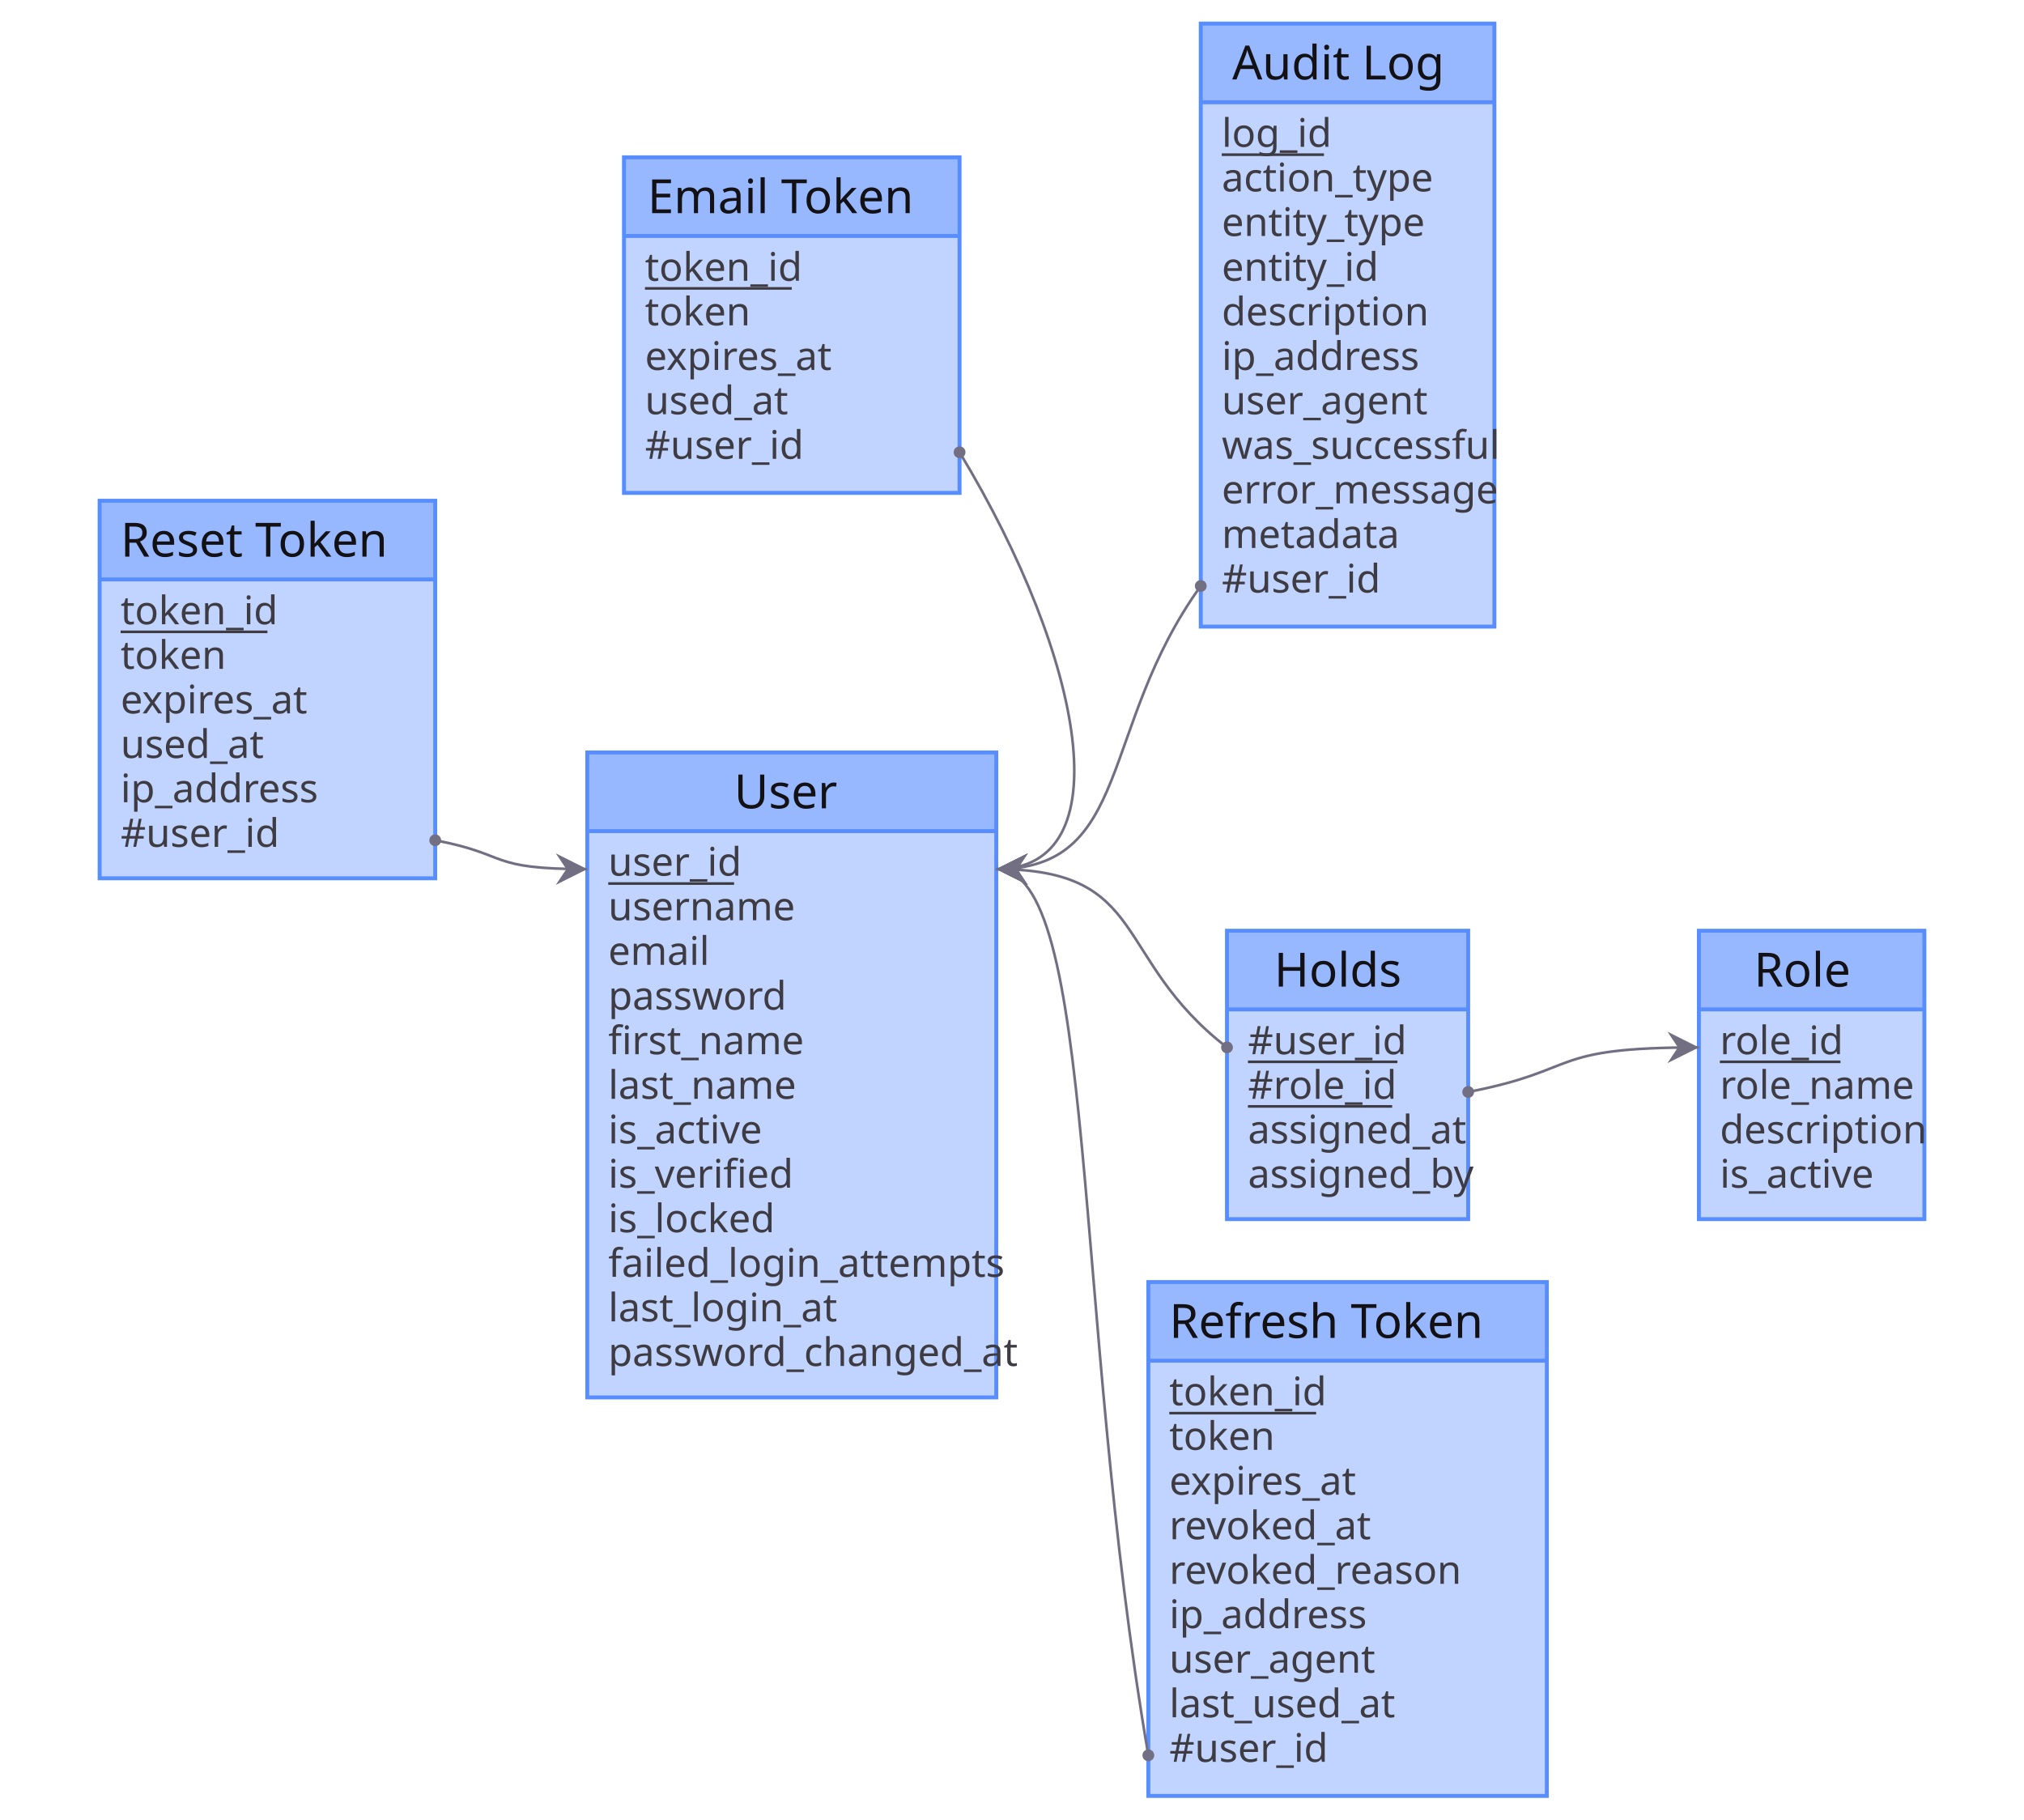
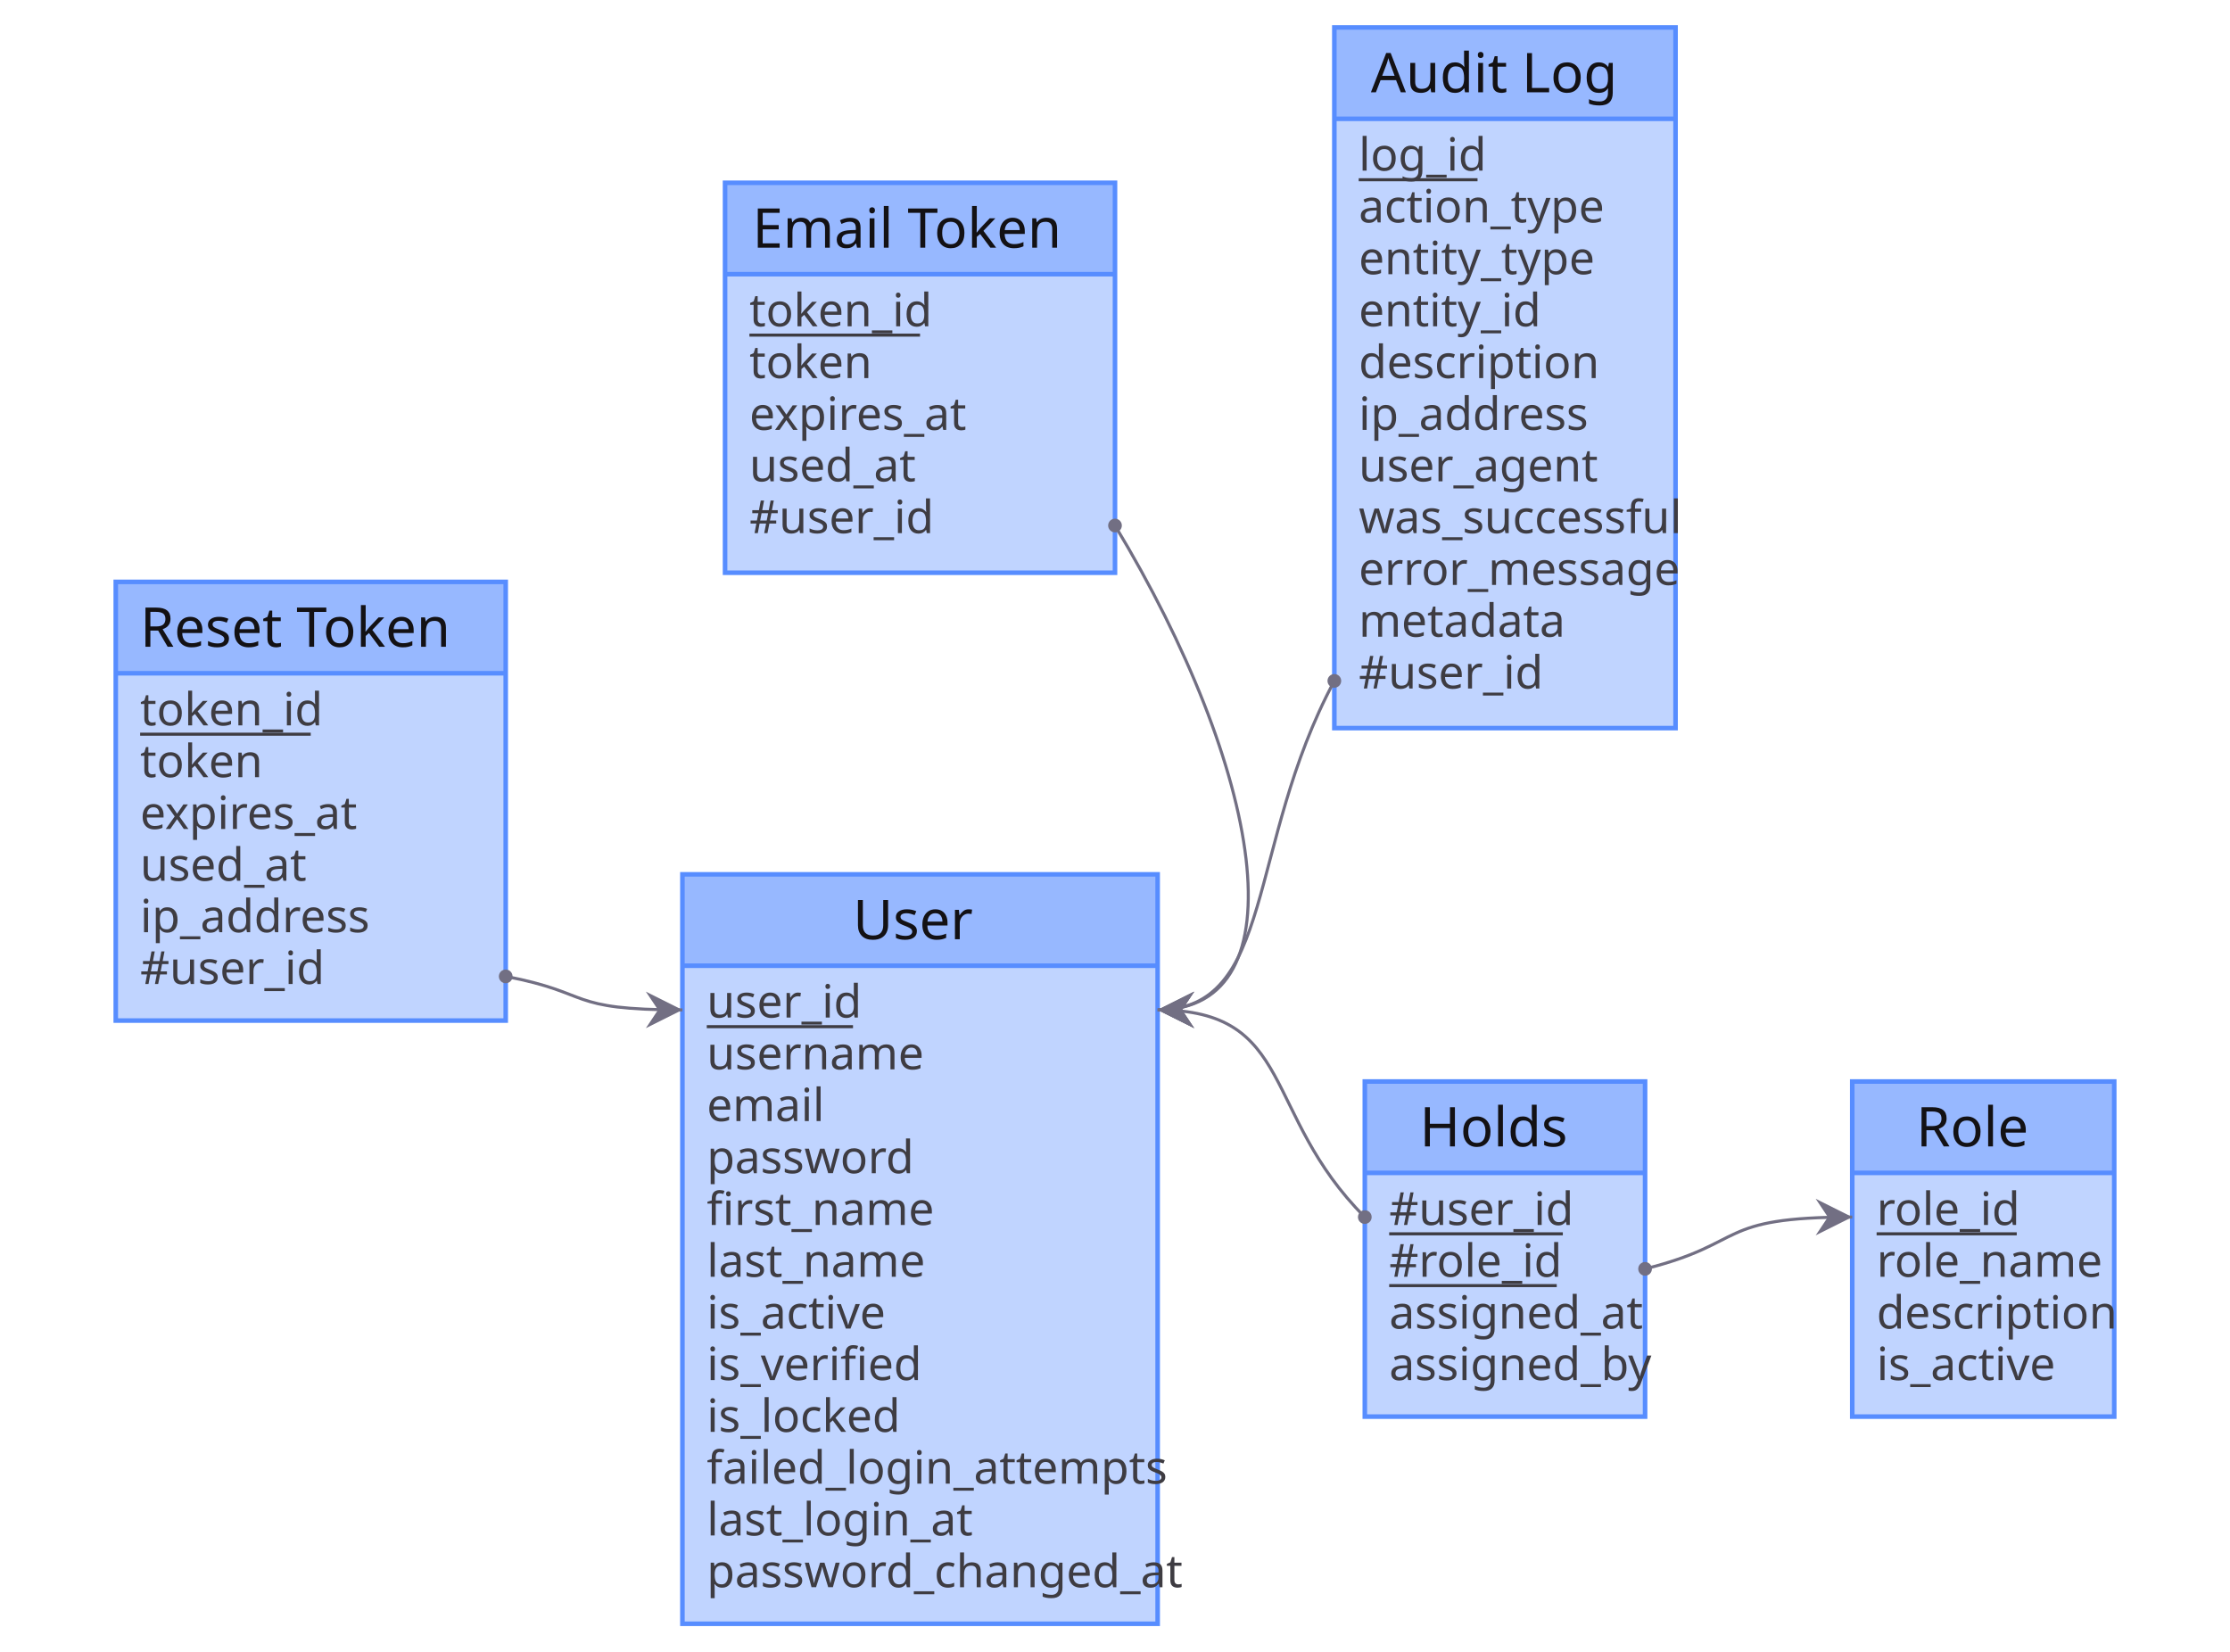
- <svg xmlns="http://www.w3.org/2000/svg" width="772" height="694" viewBox="0 0 772 694">
-   <rect x="0" y="0" width="772" height="694" fill="none" stroke="none" stroke-width="0" />
+ <svg xmlns="http://www.w3.org/2000/svg" width="732" height="542" viewBox="0 0 732 542">
+   <rect x="0" y="0" width="732" height="542" fill="none" stroke="none" stroke-width="0" />
  <g>
    <g>
      <rect x="238" y="60" width="128" height="30" fill="#97b8ff" stroke="none" stroke-width="0" opacity="1" />
      <rect x="238" y="90" width="128" height="98" fill="#c0d4ff" stroke="none" stroke-width="0" opacity="1" />
      <rect x="238" y="60" width="128" height="128" fill="none" stroke="#578dff" stroke-width="1.5" opacity="1" />
      <line x1="238" y1="90" x2="366" y2="90" stroke="#578dff" stroke-width="1.5" />
    </g>
    <text x="247" y="81.3" fill="#131114" font-family="Copperplate" font-size="18">Email Token</text>
    <text x="246" y="107.1" fill="#3e3c42" font-family="Gill Sans" font-size="15">token_id</text>
    <line x1="246" y1="110" x2="302" y2="110" stroke="#3e3c42" stroke-width="1" />
    <text x="246" y="124.1" fill="#3e3c42" font-family="Gill Sans" font-size="15">token</text>
    <text x="246" y="141.1" fill="#3e3c42" font-family="Gill Sans" font-size="15">expires_at</text>
    <text x="246" y="158" fill="#3e3c42" font-family="Gill Sans" font-size="15">used_at</text>
    <text x="246" y="175" fill="#3e3c42" font-family="Gill Sans" font-size="15">#user_id</text>
  </g>
  <g>
    <g>
-       <rect x="458" y="9" width="112" height="30" fill="#97b8ff" stroke="none" stroke-width="0" opacity="1" />
-       <rect x="458" y="39" width="112" height="200" fill="#c0d4ff" stroke="none" stroke-width="0" opacity="1" />
-       <rect x="458" y="9" width="112" height="230" fill="none" stroke="#578dff" stroke-width="1.5" opacity="1" />
-       <line x1="458" y1="39" x2="570" y2="39" stroke="#578dff" stroke-width="1.5" />
+       <rect x="438" y="9" width="112" height="30" fill="#97b8ff" stroke="none" stroke-width="0" opacity="1" />
+       <rect x="438" y="39" width="112" height="200" fill="#c0d4ff" stroke="none" stroke-width="0" opacity="1" />
+       <rect x="438" y="9" width="112" height="230" fill="none" stroke="#578dff" stroke-width="1.5" opacity="1" />
+       <line x1="438" y1="39" x2="550" y2="39" stroke="#578dff" stroke-width="1.5" />
    </g>
-     <text x="470" y="30.3" fill="#131114" font-family="Copperplate" font-size="18">Audit Log</text>
-     <text x="466" y="56" fill="#3e3c42" font-family="Gill Sans" font-size="15">log_id</text>
-     <line x1="466" y1="59" x2="505" y2="59" stroke="#3e3c42" stroke-width="1" />
-     <text x="466" y="73" fill="#3e3c42" font-family="Gill Sans" font-size="15">action_type</text>
-     <text x="466" y="90" fill="#3e3c42" font-family="Gill Sans" font-size="15">entity_type</text>
-     <text x="466" y="107.1" fill="#3e3c42" font-family="Gill Sans" font-size="15">entity_id</text>
-     <text x="466" y="124.1" fill="#3e3c42" font-family="Gill Sans" font-size="15">description</text>
-     <text x="466" y="141.1" fill="#3e3c42" font-family="Gill Sans" font-size="15">ip_address</text>
-     <text x="466" y="158" fill="#3e3c42" font-family="Gill Sans" font-size="15">user_agent</text>
-     <text x="466" y="175" fill="#3e3c42" font-family="Gill Sans" font-size="15">was_successful</text>
-     <text x="466" y="192" fill="#3e3c42" font-family="Gill Sans" font-size="15">error_message</text>
-     <text x="466" y="209" fill="#3e3c42" font-family="Gill Sans" font-size="15">metadata</text>
-     <text x="466" y="226" fill="#3e3c42" font-family="Gill Sans" font-size="15">#user_id</text>
+     <text x="450" y="30.3" fill="#131114" font-family="Copperplate" font-size="18">Audit Log</text>
+     <text x="446" y="56" fill="#3e3c42" font-family="Gill Sans" font-size="15">log_id</text>
+     <line x1="446" y1="59" x2="485" y2="59" stroke="#3e3c42" stroke-width="1" />
+     <text x="446" y="73" fill="#3e3c42" font-family="Gill Sans" font-size="15">action_type</text>
+     <text x="446" y="90" fill="#3e3c42" font-family="Gill Sans" font-size="15">entity_type</text>
+     <text x="446" y="107.1" fill="#3e3c42" font-family="Gill Sans" font-size="15">entity_id</text>
+     <text x="446" y="124.1" fill="#3e3c42" font-family="Gill Sans" font-size="15">description</text>
+     <text x="446" y="141.1" fill="#3e3c42" font-family="Gill Sans" font-size="15">ip_address</text>
+     <text x="446" y="158" fill="#3e3c42" font-family="Gill Sans" font-size="15">user_agent</text>
+     <text x="446" y="175" fill="#3e3c42" font-family="Gill Sans" font-size="15">was_successful</text>
+     <text x="446" y="192" fill="#3e3c42" font-family="Gill Sans" font-size="15">error_message</text>
+     <text x="446" y="209" fill="#3e3c42" font-family="Gill Sans" font-size="15">metadata</text>
+     <text x="446" y="226" fill="#3e3c42" font-family="Gill Sans" font-size="15">#user_id</text>
  </g>
  <g>
    <g>
      <rect x="38" y="191" width="128" height="30" fill="#97b8ff" stroke="none" stroke-width="0" opacity="1" />
      <rect x="38" y="221" width="128" height="114" fill="#c0d4ff" stroke="none" stroke-width="0" opacity="1" />
      <rect x="38" y="191" width="128" height="144" fill="none" stroke="#578dff" stroke-width="1.5" opacity="1" />
      <line x1="38" y1="221" x2="166" y2="221" stroke="#578dff" stroke-width="1.5" />
    </g>
    <text x="46" y="212.3" fill="#131114" font-family="Copperplate" font-size="18">Reset Token</text>
    <text x="46" y="238.1" fill="#3e3c42" font-family="Gill Sans" font-size="15">token_id</text>
    <line x1="46" y1="241" x2="102" y2="241" stroke="#3e3c42" stroke-width="1" />
    <text x="46" y="255.1" fill="#3e3c42" font-family="Gill Sans" font-size="15">token</text>
    <text x="46" y="272.1" fill="#3e3c42" font-family="Gill Sans" font-size="15">expires_at</text>
    <text x="46" y="289.1" fill="#3e3c42" font-family="Gill Sans" font-size="15">used_at</text>
    <text x="46" y="306" fill="#3e3c42" font-family="Gill Sans" font-size="15">ip_address</text>
    <text x="46" y="323" fill="#3e3c42" font-family="Gill Sans" font-size="15">#user_id</text>
  </g>
  <g>
    <g>
      <rect x="224" y="287" width="156" height="30" fill="#97b8ff" stroke="none" stroke-width="0" opacity="1" />
      <rect x="224" y="317" width="156" height="216" fill="#c0d4ff" stroke="none" stroke-width="0" opacity="1" />
      <rect x="224" y="287" width="156" height="246" fill="none" stroke="#578dff" stroke-width="1.5" opacity="1" />
      <line x1="224" y1="317" x2="380" y2="317" stroke="#578dff" stroke-width="1.5" />
    </g>
    <text x="280" y="308.3" fill="#131114" font-family="Copperplate" font-size="18">User</text>
    <text x="232" y="334" fill="#3e3c42" font-family="Gill Sans" font-size="15">user_id</text>
    <line x1="232" y1="337" x2="280" y2="337" stroke="#3e3c42" stroke-width="1" />
    <text x="232" y="351" fill="#3e3c42" font-family="Gill Sans" font-size="15">username</text>
    <text x="232" y="368" fill="#3e3c42" font-family="Gill Sans" font-size="15">email</text>
    <text x="232" y="385.1" fill="#3e3c42" font-family="Gill Sans" font-size="15">password</text>
    <text x="232" y="402.1" fill="#3e3c42" font-family="Gill Sans" font-size="15">first_name</text>
    <text x="232" y="419.1" fill="#3e3c42" font-family="Gill Sans" font-size="15">last_name</text>
    <text x="232" y="436.1" fill="#3e3c42" font-family="Gill Sans" font-size="15">is_active</text>
    <text x="232" y="453" fill="#3e3c42" font-family="Gill Sans" font-size="15">is_verified</text>
    <text x="232" y="470" fill="#3e3c42" font-family="Gill Sans" font-size="15">is_locked</text>
    <text x="232" y="487" fill="#3e3c42" font-family="Gill Sans" font-size="15">failed_login_attempts</text>
    <text x="232" y="504" fill="#3e3c42" font-family="Gill Sans" font-size="15">last_login_at</text>
    <text x="232" y="521" fill="#3e3c42" font-family="Gill Sans" font-size="15">password_changed_at</text>
  </g>
  <g>
    <g>
-       <rect x="468" y="355" width="92" height="30" fill="#97b8ff" stroke="none" stroke-width="0" opacity="1" />
-       <rect x="468" y="385" width="92" height="80" fill="#c0d4ff" stroke="none" stroke-width="0" opacity="1" />
-       <rect x="468" y="355" width="92" height="110" fill="none" stroke="#578dff" stroke-width="1.5" opacity="1" />
-       <line x1="468" y1="385" x2="560" y2="385" stroke="#578dff" stroke-width="1.5" />
+       <rect x="448" y="355" width="92" height="30" fill="#97b8ff" stroke="none" stroke-width="0" opacity="1" />
+       <rect x="448" y="385" width="92" height="80" fill="#c0d4ff" stroke="none" stroke-width="0" opacity="1" />
+       <rect x="448" y="355" width="92" height="110" fill="none" stroke="#578dff" stroke-width="1.5" opacity="1" />
+       <line x1="448" y1="385" x2="540" y2="385" stroke="#578dff" stroke-width="1.5" />
    </g>
-     <text x="486" y="376.3" fill="#131114" font-family="Copperplate" font-size="18">Holds</text>
-     <text x="476" y="402.1" fill="#3e3c42" font-family="Gill Sans" font-size="15">#user_id</text>
-     <line x1="476" y1="405" x2="533" y2="405" stroke="#3e3c42" stroke-width="1" />
-     <text x="476" y="419.1" fill="#3e3c42" font-family="Gill Sans" font-size="15">#role_id</text>
-     <line x1="476" y1="422" x2="531" y2="422" stroke="#3e3c42" stroke-width="1" />
-     <text x="476" y="436.1" fill="#3e3c42" font-family="Gill Sans" font-size="15">assigned_at</text>
-     <text x="476" y="453" fill="#3e3c42" font-family="Gill Sans" font-size="15">assigned_by</text>
+     <text x="466" y="376.3" fill="#131114" font-family="Copperplate" font-size="18">Holds</text>
+     <text x="456" y="402.1" fill="#3e3c42" font-family="Gill Sans" font-size="15">#user_id</text>
+     <line x1="456" y1="405" x2="513" y2="405" stroke="#3e3c42" stroke-width="1" />
+     <text x="456" y="419.1" fill="#3e3c42" font-family="Gill Sans" font-size="15">#role_id</text>
+     <line x1="456" y1="422" x2="511" y2="422" stroke="#3e3c42" stroke-width="1" />
+     <text x="456" y="436.1" fill="#3e3c42" font-family="Gill Sans" font-size="15">assigned_at</text>
+     <text x="456" y="453" fill="#3e3c42" font-family="Gill Sans" font-size="15">assigned_by</text>
  </g>
  <g>
    <g>
-       <rect x="648" y="355" width="86" height="30" fill="#97b8ff" stroke="none" stroke-width="0" opacity="1" />
-       <rect x="648" y="385" width="86" height="80" fill="#c0d4ff" stroke="none" stroke-width="0" opacity="1" />
-       <rect x="648" y="355" width="86" height="110" fill="none" stroke="#578dff" stroke-width="1.5" opacity="1" />
-       <line x1="648" y1="385" x2="734" y2="385" stroke="#578dff" stroke-width="1.5" />
+       <rect x="608" y="355" width="86" height="30" fill="#97b8ff" stroke="none" stroke-width="0" opacity="1" />
+       <rect x="608" y="385" width="86" height="80" fill="#c0d4ff" stroke="none" stroke-width="0" opacity="1" />
+       <rect x="608" y="355" width="86" height="110" fill="none" stroke="#578dff" stroke-width="1.5" opacity="1" />
+       <line x1="608" y1="385" x2="694" y2="385" stroke="#578dff" stroke-width="1.5" />
    </g>
-     <text x="669" y="376.3" fill="#131114" font-family="Copperplate" font-size="18">Role</text>
-     <text x="656" y="402.1" fill="#3e3c42" font-family="Gill Sans" font-size="15">role_id</text>
-     <line x1="656" y1="405" x2="702" y2="405" stroke="#3e3c42" stroke-width="1" />
-     <text x="656" y="419.1" fill="#3e3c42" font-family="Gill Sans" font-size="15">role_name</text>
-     <text x="656" y="436.1" fill="#3e3c42" font-family="Gill Sans" font-size="15">description</text>
-     <text x="656" y="453" fill="#3e3c42" font-family="Gill Sans" font-size="15">is_active</text>
-   </g>
-   <g>
-     <g>
-       <rect x="438" y="489" width="152" height="30" fill="#97b8ff" stroke="none" stroke-width="0" opacity="1" />
-       <rect x="438" y="519" width="152" height="166" fill="#c0d4ff" stroke="none" stroke-width="0" opacity="1" />
-       <rect x="438" y="489" width="152" height="196" fill="none" stroke="#578dff" stroke-width="1.5" opacity="1" />
-       <line x1="438" y1="519" x2="590" y2="519" stroke="#578dff" stroke-width="1.5" />
-     </g>
-     <text x="446" y="510.3" fill="#131114" font-family="Copperplate" font-size="18">Refresh Token</text>
-     <text x="446" y="536" fill="#3e3c42" font-family="Gill Sans" font-size="15">token_id</text>
-     <line x1="446" y1="539" x2="502" y2="539" stroke="#3e3c42" stroke-width="1" />
-     <text x="446" y="553" fill="#3e3c42" font-family="Gill Sans" font-size="15">token</text>
-     <text x="446" y="570.1" fill="#3e3c42" font-family="Gill Sans" font-size="15">expires_at</text>
-     <text x="446" y="587.1" fill="#3e3c42" font-family="Gill Sans" font-size="15">revoked_at</text>
-     <text x="446" y="604.1" fill="#3e3c42" font-family="Gill Sans" font-size="15">revoked_reason</text>
-     <text x="446" y="621" fill="#3e3c42" font-family="Gill Sans" font-size="15">ip_address</text>
-     <text x="446" y="638" fill="#3e3c42" font-family="Gill Sans" font-size="15">user_agent</text>
-     <text x="446" y="655" fill="#3e3c42" font-family="Gill Sans" font-size="15">last_used_at</text>
-     <text x="446" y="672" fill="#3e3c42" font-family="Gill Sans" font-size="15">#user_id</text>
+     <text x="629" y="376.3" fill="#131114" font-family="Copperplate" font-size="18">Role</text>
+     <text x="616" y="402.1" fill="#3e3c42" font-family="Gill Sans" font-size="15">role_id</text>
+     <line x1="616" y1="405" x2="662" y2="405" stroke="#3e3c42" stroke-width="1" />
+     <text x="616" y="419.1" fill="#3e3c42" font-family="Gill Sans" font-size="15">role_name</text>
+     <text x="616" y="436.1" fill="#3e3c42" font-family="Gill Sans" font-size="15">description</text>
+     <text x="616" y="453" fill="#3e3c42" font-family="Gill Sans" font-size="15">is_active</text>
  </g>
  <path d="M366 172.5 C414 252 428 331.5 380 331.5" fill="none" stroke="#726f83" stroke-width="1" />
  <polygon points="380 331.5 392 325.5 388 331.5 392 337.5" fill="#726f83" stroke-width="0" />
  <circle cx="366" cy="172.5" r="1.5" stroke="#726f83" stroke-width="1.5" fill="#726f83" />
-   <path d="M458 223.5 C419 277.5 432 331.5 380 331.5" fill="none" stroke="#726f83" stroke-width="1" />
+   <path d="M438 223.5 C409 277.5 418.67 331.5 380 331.5" fill="none" stroke="#726f83" stroke-width="1" />
  <polygon points="380 331.5 392 325.5 388 331.5 392 337.5" fill="#726f83" stroke-width="0" />
-   <circle cx="458" cy="223.5" r="1.5" stroke="#726f83" stroke-width="1.5" fill="#726f83" />
+   <circle cx="438" cy="223.5" r="1.5" stroke="#726f83" stroke-width="1.5" fill="#726f83" />
  <path d="M166 320.5 C195 326 185.33 331.5 224 331.5" fill="none" stroke="#726f83" stroke-width="1" />
  <polygon points="224 331.5 212 337.5 216 331.5 212 325.5" fill="#726f83" stroke-width="0" />
  <circle cx="166" cy="320.5" r="1.5" stroke="#726f83" stroke-width="1.5" fill="#726f83" />
-   <path d="M468 399.5 C424 365.5 438.67 331.5 380 331.5" fill="none" stroke="#726f83" stroke-width="1" />
+   <path d="M448 399.5 C414 365.5 425.33 331.5 380 331.5" fill="none" stroke="#726f83" stroke-width="1" />
  <polygon points="380 331.5 392 325.5 388 331.5 392 337.5" fill="#726f83" stroke-width="0" />
-   <circle cx="468" cy="399.5" r="1.5" stroke="#726f83" stroke-width="1.5" fill="#726f83" />
-   <path d="M560 416.5 C604 408 589.33 399.5 648 399.5" fill="none" stroke="#726f83" stroke-width="1" />
-   <polygon points="648 399.5 636 405.5 640 399.5 636 393.5" fill="#726f83" stroke-width="0" />
-   <circle cx="560" cy="416.5" r="1.5" stroke="#726f83" stroke-width="1.5" fill="#726f83" />
-   <path d="M438 669.5 C409 500.5 418.67 331.5 380 331.5" fill="none" stroke="#726f83" stroke-width="1" />
-   <polygon points="380 331.5 392 325.5 388 331.5 392 337.5" fill="#726f83" stroke-width="0" />
-   <circle cx="438" cy="669.5" r="1.5" stroke="#726f83" stroke-width="1.5" fill="#726f83" />
+   <circle cx="448" cy="399.5" r="1.5" stroke="#726f83" stroke-width="1.5" fill="#726f83" />
+   <path d="M540 416.5 C574 408 562.67 399.5 608 399.5" fill="none" stroke="#726f83" stroke-width="1" />
+   <polygon points="608 399.5 596 405.5 600 399.5 596 393.5" fill="#726f83" stroke-width="0" />
+   <circle cx="540" cy="416.5" r="1.5" stroke="#726f83" stroke-width="1.5" fill="#726f83" />
</svg>
